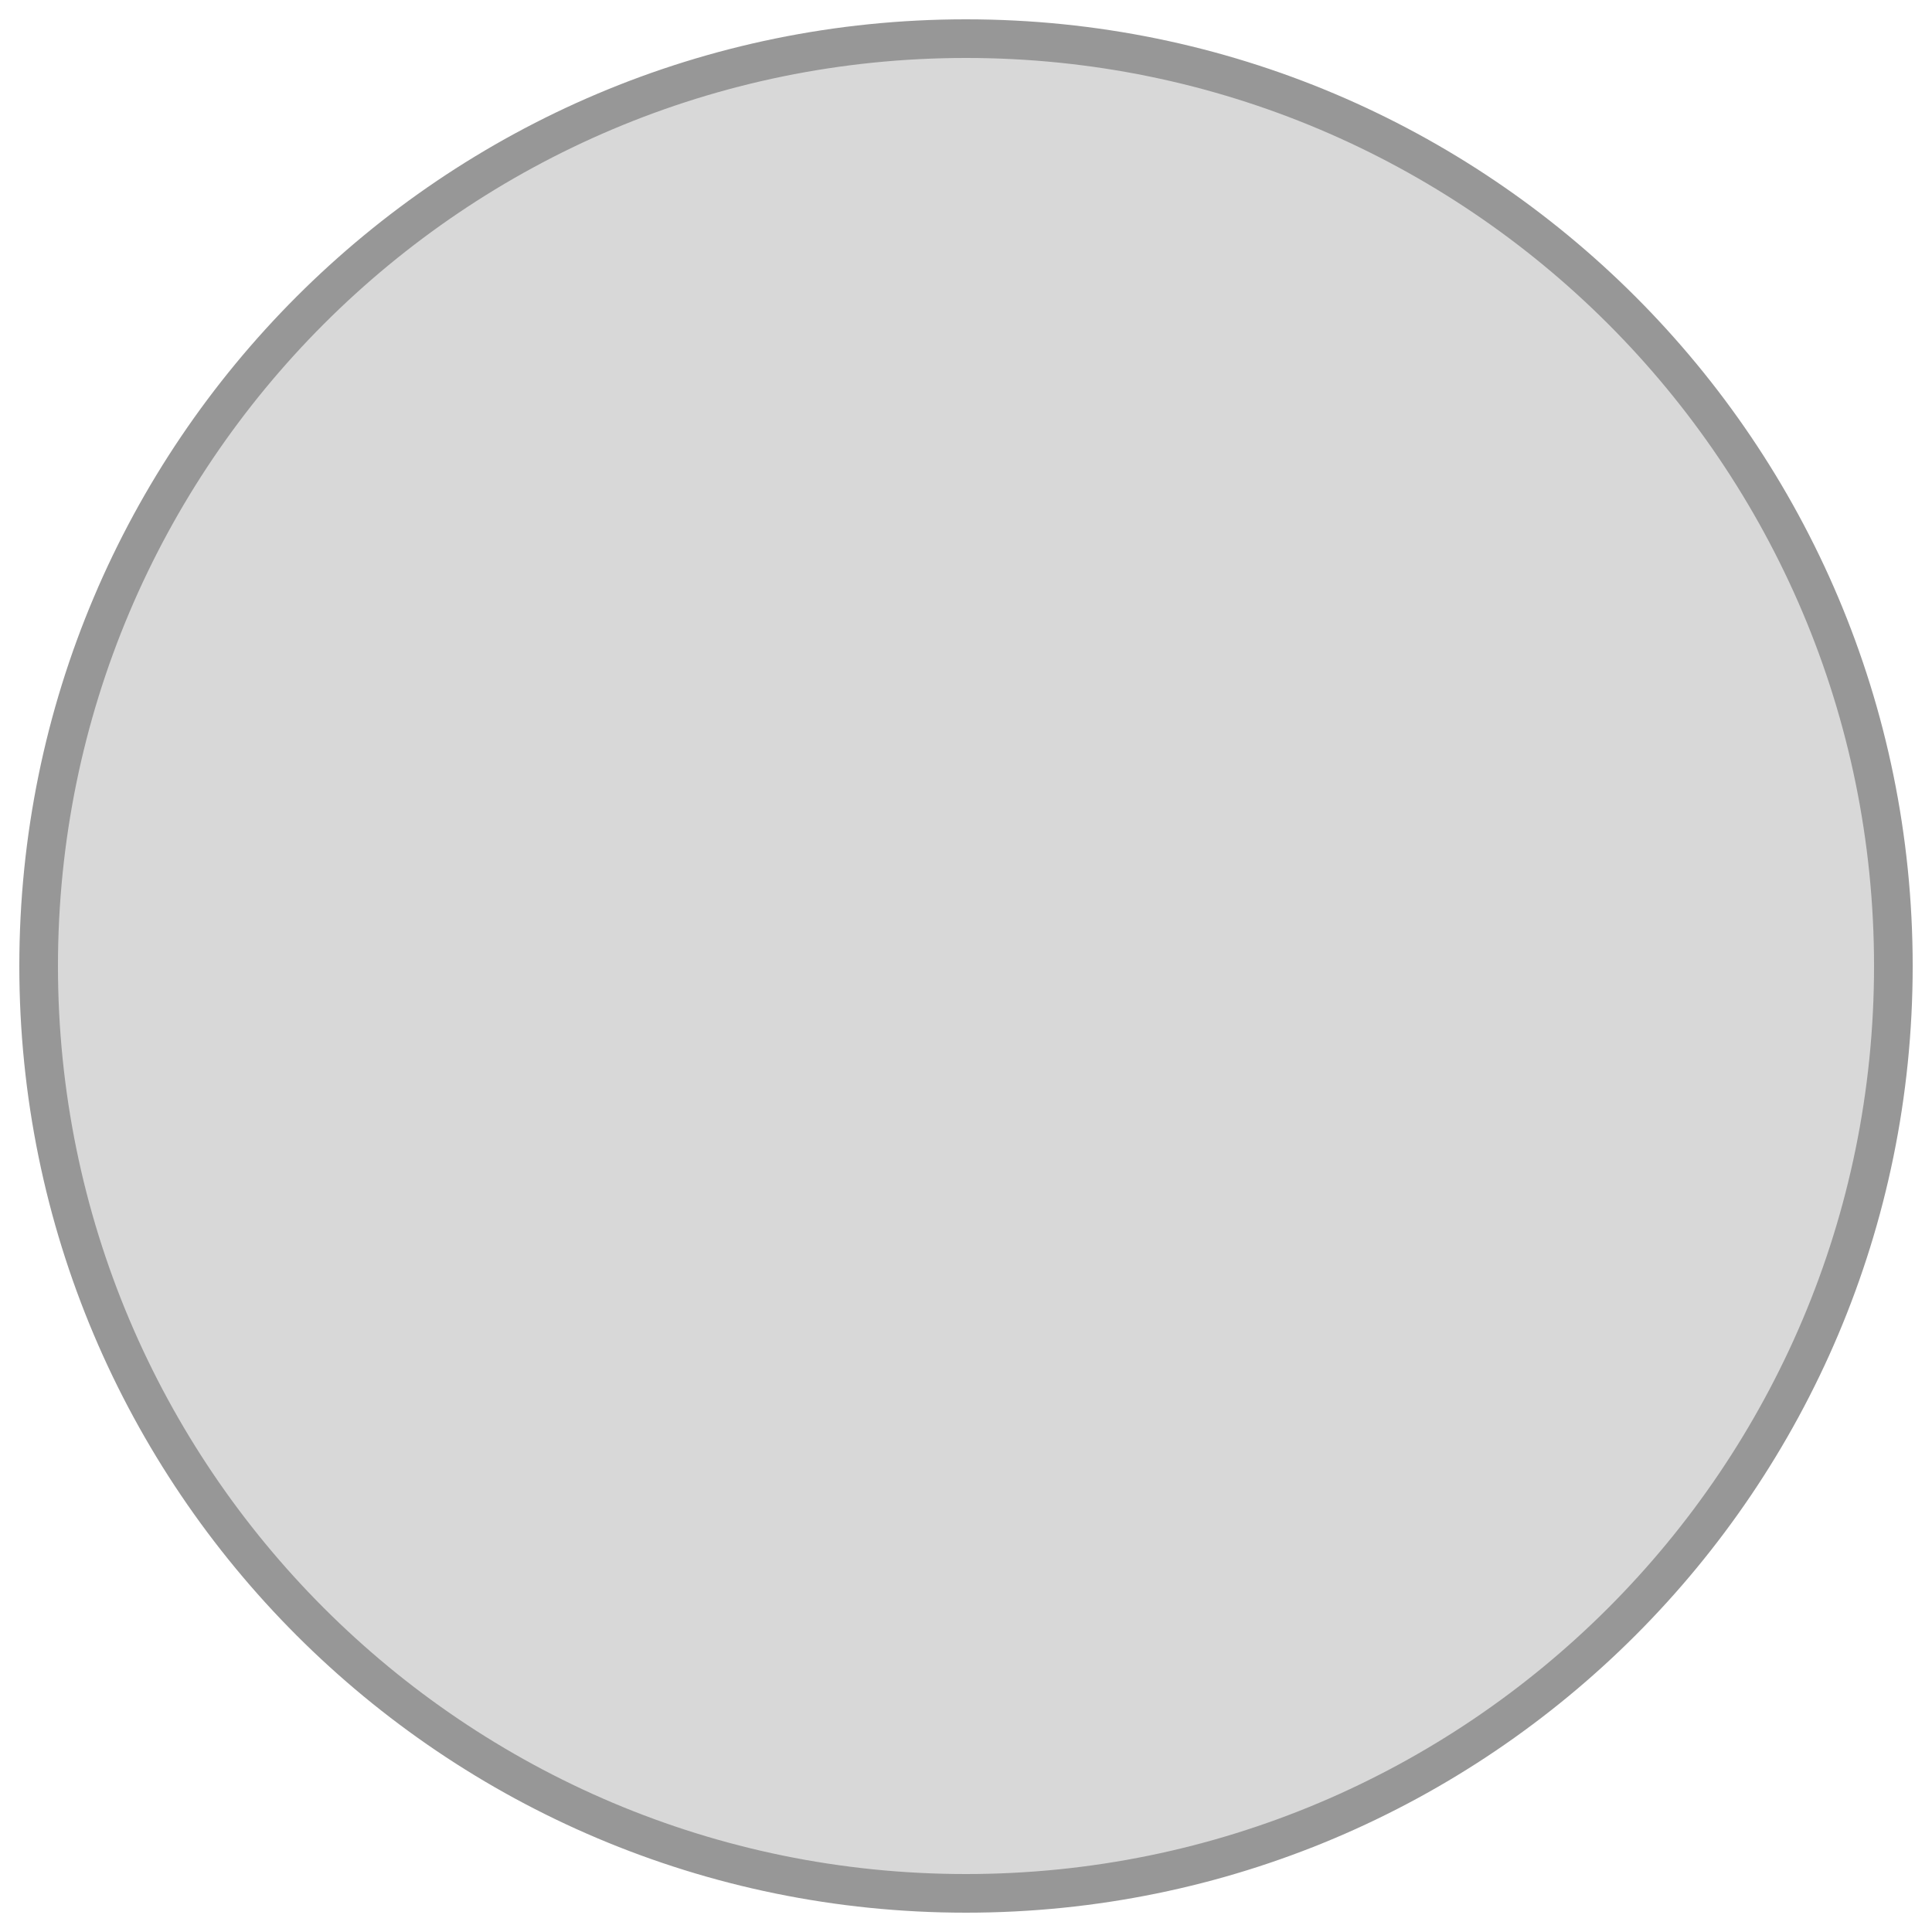
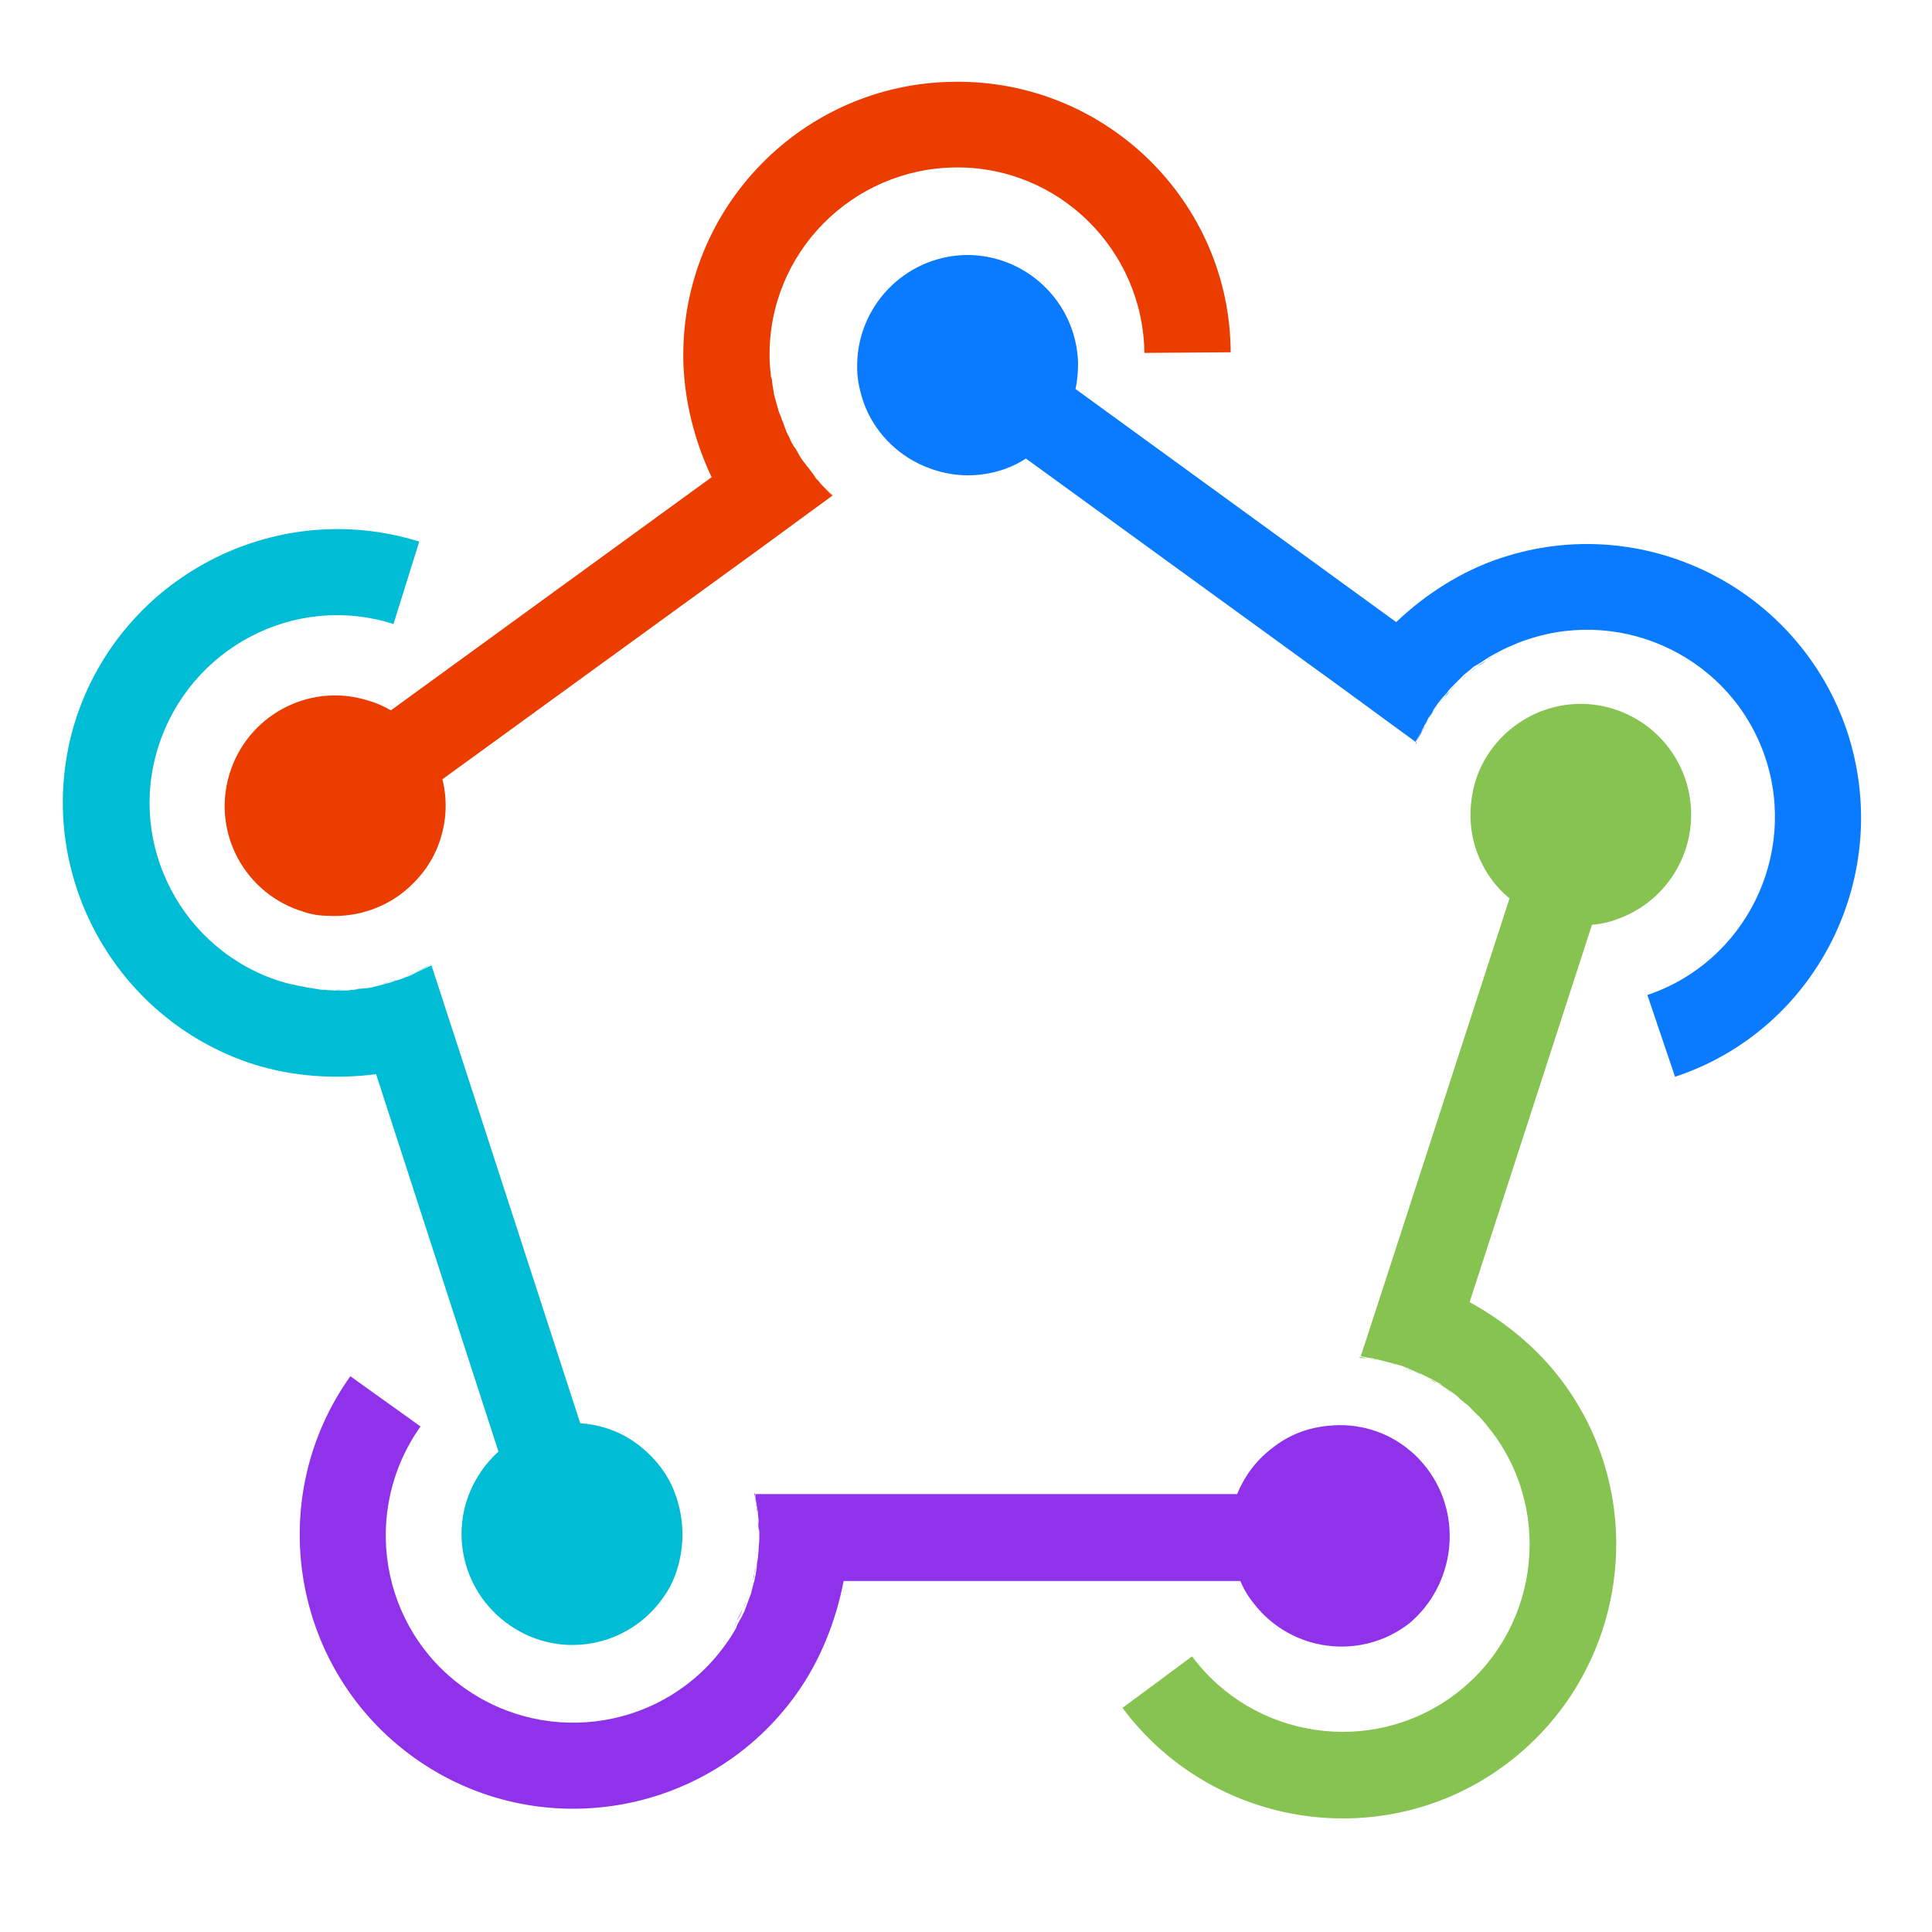
- <svg xmlns="http://www.w3.org/2000/svg" width="50px" height="50px" viewBox="0 0 50 50" version="1.1">
-   <defs />
-   <g id="Page-1" stroke="none" stroke-width="1" fill="none" fill-rule="evenodd">
-     <circle id="Oval-1" stroke="#979797" fill="#D8D8D8" cx="25" cy="25" r="24" />
+ <svg xmlns="http://www.w3.org/2000/svg" version="1.1" id="Layer_1" x="0px" y="0px" viewBox="0 0 300 300" enable-background="new 0 0 300 300" xml:space="preserve">
+   <g>
+     <g>
+       <path fill="#9032E9" d="M114,252.5c-0.5,0.9-1,1.7-1.6,2.5C113,254.2,113.5,253.4,114,252.5z" />
+       <path fill="#9032E9" d="M116.7,246.1c0.1-0.2,0.1-0.5,0.2-0.7h0C116.8,245.6,116.8,245.8,116.7,246.1z" />
+       <path fill="#9032E9" d="M115.3,249.9c-0.3,0.6-0.6,1.2-0.9,1.7C114.8,251.1,115.1,250.5,115.3,249.9z" />
+       <path fill="#9032E9" d="M116.4,247.2c-0.2,0.5-0.4,1.1-0.6,1.6C116,248.3,116.2,247.8,116.4,247.2z" />
+       <path fill="#9032E9" d="M117.3,231.9C117.3,231.9,117.3,231.9,117.3,231.9l13.9,0c0,0,0,0,0,0L117.3,231.9z" />
+       <path fill="#9032E9" d="M116.7,246.1c-0.1,0.4-0.2,0.8-0.3,1.2C116.5,246.8,116.6,246.5,116.7,246.1z" />
+       <path fill="#9032E9" d="M114.5,251.7c-0.2,0.3-0.3,0.6-0.4,0.9C114.2,252.2,114.3,251.9,114.5,251.7z" />
+       <path fill="#9032E9" d="M115.8,248.8c-0.1,0.4-0.3,0.7-0.4,1.1C115.5,249.6,115.6,249.2,115.8,248.8z" />
+       <path fill="#9032E9" d="M116.9,245.3c0.1-0.3,0.1-0.6,0.2-0.9C117.1,244.8,117,245.1,116.9,245.3L116.9,245.3z" />
+       <path fill="#9032E9" d="M117.7,236.1c0,0.5,0,1,0.1,1.5C117.8,237.1,117.8,236.6,117.7,236.1z" />
+       <path fill="#9032E9" d="M117.3,232.6c0,0.1,0,0.1,0,0.2c0.1,0.7,0.2,1.4,0.3,2.1c0-0.3,0-0.6-0.1-0.9c0-0.2,0-0.3-0.1-0.5    c0-0.2-0.1-1.4-0.2-1.6h-0.1C117.2,232.1,117.2,232.4,117.3,232.6z" />
+       <path fill="#9032E9" d="M117.8,238.9c0,0.5-0.1,1-0.1,1.5C117.7,239.9,117.8,239.4,117.8,238.9z" />
+       <path fill="#9032E9" d="M117.6,241.7c-0.1,0.5-0.2,1-0.2,1.6C117.4,242.8,117.5,242.2,117.6,241.7z" />
+       <path fill="#9032E9" d="M221.5,227.9c-0.8-1-1.6-1.9-2.5-2.6c-3.6-3.1-8.3-4.4-12.8-3.9c-3.1,0.3-6.1,1.4-8.7,3.5    c-2.5,1.9-4.3,4.4-5.4,7.1h-60.9h-13.9c0,0.2,0.1,1.4,0.2,1.6c0,0.2,0,0.3,0.1,0.5c0,0.3,0.1,0.6,0.1,0.9c0,0.4,0.1,0.8,0.1,1.3    c0,0.5,0,1,0.1,1.5c0,0.4,0,0.8,0,1.3c0,0.5-0.1,1-0.1,1.5c0,0.4-0.1,0.8-0.1,1.3c-0.1,0.5-0.2,1-0.2,1.6    c-0.1,0.4-0.1,0.8-0.2,1.2c-0.1,0.3-0.1,0.6-0.2,0.9c-0.1,0.2-0.1,0.5-0.2,0.7c-0.1,0.4-0.2,0.8-0.3,1.2c-0.2,0.5-0.4,1.1-0.6,1.6    c-0.1,0.4-0.3,0.7-0.4,1.1c-0.3,0.6-0.6,1.2-0.9,1.7c-0.2,0.3-0.3,0.6-0.4,0.9c-0.5,0.9-1,1.7-1.6,2.5    c-9.3,13.1-27.5,16.1-40.6,6.8c-13.1-9.3-16.1-27.5-6.8-40.6l-10.9-7.8c-13.6,19.1-9.1,45.7,10,59.3c19.1,13.6,45.7,9.1,59.3-10    c3.7-5.2,6.1-11.3,7.3-17.5h61.6c0.5,1.2,1.2,2.4,2.1,3.5c5.8,7.5,16.6,8.9,24.1,3.1C225.9,246.2,227.3,235.4,221.5,227.9z" />
+       <path fill="#9032E9" d="M117.6,234.9c0,0.4,0.1,0.8,0.1,1.3C117.7,235.7,117.6,235.3,117.6,234.9z" />
+       <path fill="#9032E9" d="M117.3,243.3c-0.1,0.4-0.1,0.8-0.2,1.2C117.2,244.1,117.3,243.7,117.3,243.3z" />
+       <path fill="#9032E9" d="M117.7,240.5c0,0.4-0.1,0.8-0.1,1.3C117.6,241.3,117.7,240.9,117.7,240.5z" />
+       <path fill="#9032E9" d="M117.8,237.7c0,0.4,0,0.8,0,1.3C117.8,238.5,117.8,238.1,117.8,237.7z" />
+     </g>
+     <g>
+       <path fill="#86C351" d="M229.8,220.2c0.7,0.7,1.3,1.5,1.9,2.3C231.1,221.6,230.5,220.9,229.8,220.2z" />
+       <path fill="#86C351" d="M224.5,215.6c-0.2-0.1-0.4-0.3-0.6-0.4l0,0C224.1,215.4,224.3,215.5,224.5,215.6z" />
+       <path fill="#86C351" d="M227.7,218.1c0.5,0.4,0.9,0.9,1.4,1.4C228.7,219,228.2,218.5,227.7,218.1z" />
+       <path fill="#86C351" d="M225.5,216.3c0.5,0.3,0.9,0.7,1.3,1.1C226.4,217,226,216.6,225.5,216.3z" />
+       <path fill="#86C351" d="M211.2,210.7C211.2,210.7,211.2,210.7,211.2,210.7l4.3-13.2c0,0,0,0,0,0L211.2,210.7z" />
+       <path fill="#86C351" d="M224.5,215.6c0.3,0.2,0.7,0.4,1,0.7C225.2,216.1,224.8,215.9,224.5,215.6z" />
+       <path fill="#86C351" d="M229.1,219.5c0.2,0.2,0.5,0.4,0.7,0.7C229.6,219.9,229.4,219.7,229.1,219.5z" />
+       <path fill="#86C351" d="M226.9,217.4c0.3,0.2,0.6,0.5,0.9,0.7C227.5,217.8,227.2,217.6,226.9,217.4z" />
+       <path fill="#86C351" d="M223.9,215.2c-0.2-0.2-0.5-0.3-0.7-0.5C223.4,214.9,223.6,215.1,223.9,215.2L223.9,215.2z" />
+       <path fill="#86C351" d="M215.4,211.6c0.5,0.1,1,0.3,1.5,0.4C216.3,211.8,215.9,211.7,215.4,211.6z" />
+       <path fill="#86C351" d="M211.9,210.9c0.1,0,0.1,0,0.2,0c0.7,0.1,1.4,0.2,2,0.4c-0.3-0.1-0.6-0.1-0.9-0.2c-0.2,0-0.3-0.1-0.5-0.1    c-0.2,0-1.3-0.3-1.6-0.3l0,0.1C211.4,210.9,211.6,210.9,211.9,210.9z" />
+       <path fill="#86C351" d="M218,212.4c0.5,0.2,1,0.4,1.4,0.6C219,212.7,218.5,212.6,218,212.4z" />
+       <path fill="#86C351" d="M220.6,213.4c0.5,0.2,0.9,0.5,1.4,0.7C221.6,213.9,221.1,213.7,220.6,213.4z" />
+       <path fill="#86C351" d="M261.6,120.7c-3.2-8.9-13-13.6-21.9-10.4c-1.2,0.4-2.3,1-3.3,1.6c-4,2.5-6.8,6.5-7.7,11    c-0.6,3-0.5,6.2,0.6,9.3c1.1,3,2.8,5.4,5.1,7.3l-18.8,57.9l-4.3,13.2c0.2,0,1.3,0.3,1.6,0.3c0.2,0,0.3,0,0.5,0.1    c0.3,0.1,0.6,0.1,0.9,0.2c0.4,0.1,0.8,0.2,1.2,0.3c0.5,0.1,1,0.3,1.5,0.4c0.4,0.1,0.8,0.2,1.2,0.4c0.5,0.2,1,0.4,1.4,0.6    c0.4,0.2,0.8,0.3,1.2,0.5c0.5,0.2,0.9,0.5,1.4,0.7c0.4,0.2,0.7,0.4,1.1,0.6c0.3,0.1,0.5,0.3,0.7,0.5c0.2,0.1,0.4,0.3,0.6,0.4    c0.3,0.2,0.7,0.4,1,0.7c0.5,0.3,0.9,0.7,1.3,1.1c0.3,0.2,0.6,0.5,0.9,0.7c0.5,0.4,0.9,0.9,1.4,1.4c0.2,0.2,0.5,0.4,0.7,0.7    c0.7,0.7,1.3,1.5,1.9,2.3c9.6,12.9,6.8,31.2-6,40.7c-12.9,9.6-31.2,6.8-40.7-6l-10.8,8c14,18.8,40.7,22.8,59.5,8.8    s22.8-40.7,8.8-59.5c-3.8-5.1-8.9-9.3-14.4-12.3l19-58.6c1.3-0.1,2.7-0.4,4-0.9C260.1,139.5,264.8,129.7,261.6,120.7z" />
+       <path fill="#86C351" d="M214.1,211.3c0.4,0.1,0.8,0.2,1.2,0.3C215,211.5,214.5,211.4,214.1,211.3z" />
+       <path fill="#86C351" d="M222,214.2c0.4,0.2,0.7,0.4,1.1,0.6C222.8,214.5,222.4,214.3,222,214.2z" />
+       <path fill="#86C351" d="M219.5,212.9c0.4,0.2,0.8,0.3,1.2,0.5C220.3,213.3,219.9,213.1,219.5,212.9z" />
+       <path fill="#86C351" d="M216.8,212c0.4,0.1,0.8,0.2,1.2,0.4C217.6,212.2,217.2,212.1,216.8,212z" />
+     </g>
+     <g>
+       <path fill="#0A7BFF" d="M234.4,100.6c0.9-0.4,1.8-0.8,2.8-1.1C236.2,99.8,235.3,100.2,234.4,100.6z" />
+       <path fill="#0A7BFF" d="M228.5,104.2c-0.2,0.2-0.4,0.3-0.6,0.5l0,0C228.1,104.5,228.3,104.4,228.5,104.2z" />
+       <path fill="#0A7BFF" d="M231.8,101.9c0.6-0.3,1.1-0.6,1.7-0.9C233,101.3,232.4,101.6,231.8,101.9z" />
+       <path fill="#0A7BFF" d="M229.4,103.5c0.5-0.3,1-0.6,1.4-0.9C230.4,102.8,229.9,103.1,229.4,103.5z" />
+       <path fill="#0A7BFF" d="M219.7,115.3C219.7,115.3,219.7,115.3,219.7,115.3l-11.2-8.2c0,0,0,0,0,0L219.7,115.3z" />
+       <path fill="#0A7BFF" d="M228.5,104.2c0.3-0.3,0.6-0.5,1-0.7C229.1,103.7,228.8,104,228.5,104.2z" />
+       <path fill="#0A7BFF" d="M233.5,101c0.3-0.1,0.6-0.3,0.9-0.4C234.1,100.7,233.8,100.9,233.5,101z" />
+       <path fill="#0A7BFF" d="M230.8,102.5c0.3-0.2,0.6-0.4,1-0.6C231.5,102.1,231.2,102.3,230.8,102.5z" />
+       <path fill="#0A7BFF" d="M227.9,104.7c-0.2,0.2-0.5,0.4-0.7,0.6C227.4,105,227.7,104.9,227.9,104.7L227.9,104.7z" />
+       <path fill="#0A7BFF" d="M221.8,111.6c0.3-0.4,0.6-0.8,0.8-1.3C222.3,110.8,222.1,111.2,221.8,111.6z" />
+       <path fill="#0A7BFF" d="M220.1,114.8c0-0.1,0.1-0.1,0.1-0.2c0.3-0.6,0.6-1.2,1-1.8c-0.1,0.3-0.3,0.5-0.4,0.8    c-0.1,0.1-0.1,0.3-0.2,0.4c-0.1,0.2-0.7,1.2-0.8,1.4l0.1,0.1C219.9,115.2,220,115,220.1,114.8z" />
+       <path fill="#0A7BFF" d="M223.4,109.3c0.3-0.4,0.6-0.8,1-1.2C224,108.6,223.7,108.9,223.4,109.3z" />
+       <path fill="#0A7BFF" d="M225.2,107.2c0.4-0.4,0.7-0.7,1.1-1.1C225.9,106.5,225.5,106.8,225.2,107.2z" />
+       <path fill="#0A7BFF" d="M286.8,113.5c-7.5-22.2-31.6-34.3-53.9-26.8c-6,2-11.6,5.6-16.1,9.9l-49.8-36.2c0.3-1.3,0.4-2.7,0.4-4.1    c-0.3-9.5-8.2-16.9-17.6-16.7c-9.5,0.3-16.9,8.2-16.7,17.6c0,1.2,0.2,2.5,0.5,3.6c1.1,4.6,4.1,8.4,8.1,10.7    c2.7,1.5,5.8,2.4,9.1,2.3c3.1-0.1,6.1-1,8.5-2.6l49.3,35.8l11.2,8.2c0.1-0.2,0.7-1.2,0.8-1.4c0.1-0.1,0.1-0.3,0.2-0.4    c0.1-0.3,0.3-0.5,0.4-0.8c0.2-0.4,0.4-0.7,0.6-1.1c0.3-0.4,0.6-0.8,0.8-1.3c0.2-0.3,0.5-0.7,0.7-1c0.3-0.4,0.6-0.8,1-1.2    c0.3-0.3,0.5-0.6,0.8-1c0.4-0.4,0.7-0.7,1.1-1.1c0.3-0.3,0.6-0.6,0.9-0.9c0.2-0.2,0.4-0.4,0.7-0.6c0.2-0.2,0.4-0.3,0.6-0.5    c0.3-0.3,0.6-0.5,1-0.7c0.5-0.3,1-0.6,1.4-0.9c0.3-0.2,0.6-0.4,1-0.6c0.6-0.3,1.1-0.6,1.7-0.9c0.3-0.1,0.6-0.3,0.9-0.4    c0.9-0.4,1.8-0.8,2.8-1.1c15.2-5.1,31.8,3.1,36.9,18.3c5.1,15.2-3.1,31.8-18.3,36.9l4.3,12.7C282.2,159.9,294.2,135.8,286.8,113.5    z" />
+       <path fill="#0A7BFF" d="M221.1,112.7c0.2-0.4,0.4-0.7,0.6-1.1C221.6,112,221.4,112.4,221.1,112.7z" />
+       <path fill="#0A7BFF" d="M226.3,106.1c0.3-0.3,0.6-0.6,0.9-0.9C226.9,105.5,226.6,105.8,226.3,106.1z" />
+       <path fill="#0A7BFF" d="M224.4,108.2c0.3-0.3,0.5-0.6,0.8-1C224.9,107.5,224.6,107.8,224.4,108.2z" />
+       <path fill="#0A7BFF" d="M222.6,110.4c0.2-0.3,0.5-0.7,0.7-1C223.1,109.7,222.9,110,222.6,110.4z" />
+     </g>
+     <g>
+       <path fill="#EB3D00" d="M119.7,58.5c-0.1-1-0.2-2-0.2-3C119.5,56.5,119.6,57.5,119.7,58.5z" />
+       <path fill="#EB3D00" d="M121.4,65.2c0.1,0.2,0.2,0.5,0.3,0.7l0,0C121.5,65.7,121.4,65.5,121.4,65.2z" />
+       <path fill="#EB3D00" d="M120.2,61.3c-0.1-0.6-0.2-1.3-0.3-1.9C120,60.1,120.1,60.7,120.2,61.3z" />
+       <path fill="#EB3D00" d="M120.9,64.1c-0.2-0.5-0.3-1.1-0.5-1.7C120.6,63,120.8,63.6,120.9,64.1z" />
+       <path fill="#EB3D00" d="M129.2,77C129.2,77,129.2,77,129.2,77L118,85.2c0,0,0,0,0,0L129.2,77z" />
+       <path fill="#EB3D00" d="M121.4,65.2c-0.1-0.4-0.3-0.8-0.4-1.1C121.1,64.5,121.2,64.9,121.4,65.2z" />
+       <path fill="#EB3D00" d="M119.9,59.4c0-0.3-0.1-0.6-0.2-1C119.8,58.8,119.8,59.1,119.9,59.4z" />
+       <path fill="#EB3D00" d="M120.5,62.4c-0.1-0.4-0.2-0.7-0.3-1.1C120.3,61.7,120.4,62.1,120.5,62.4z" />
+       <path fill="#EB3D00" d="M121.6,66c0.1,0.3,0.2,0.5,0.3,0.8C121.8,66.5,121.7,66.2,121.6,66L121.6,66z" />
+       <path fill="#EB3D00" d="M126.4,73.9c-0.3-0.4-0.6-0.8-0.9-1.2C125.7,73.1,126,73.5,126.4,73.9z" />
+       <path fill="#EB3D00" d="M128.8,76.5c-0.1-0.1-0.1-0.1-0.2-0.2c-0.5-0.5-1-1-1.4-1.5c0.2,0.2,0.4,0.5,0.6,0.7    c0.1,0.1,0.2,0.2,0.3,0.3c0.2,0.2,0.9,1,1.1,1.2l0.1-0.1C129.2,76.8,129,76.7,128.8,76.5z" />
+       <path fill="#EB3D00" d="M124.7,71.7c-0.3-0.4-0.6-0.9-0.8-1.3C124.1,70.8,124.4,71.2,124.7,71.7z" />
+       <path fill="#EB3D00" d="M123.2,69.3c-0.3-0.5-0.5-0.9-0.7-1.4C122.7,68.4,122.9,68.8,123.2,69.3z" />
+       <path fill="#EB3D00" d="M148.2,12.7c-23.5,0.2-42.4,19.5-42.1,43c0.1,6.3,1.7,12.7,4.4,18.4l-49.8,36.2c-1.2-0.7-2.4-1.2-3.8-1.6    c-9.1-2.7-18.6,2.5-21.3,11.6c-2.7,9.1,2.5,18.6,11.6,21.3c1.2,0.4,2.4,0.6,3.6,0.6c4.7,0.3,9.3-1.3,12.7-4.4    c2.3-2.1,4.1-4.7,5-7.9c0.9-3,0.9-6.1,0.2-8.9L118,85.2l11.2-8.2c-0.2-0.2-0.9-1-1.1-1.2c-0.1-0.1-0.2-0.2-0.3-0.3    c-0.2-0.2-0.4-0.4-0.6-0.7c-0.3-0.3-0.6-0.6-0.8-1c-0.3-0.4-0.6-0.8-0.9-1.2c-0.3-0.3-0.5-0.7-0.8-1c-0.3-0.4-0.6-0.9-0.8-1.3    c-0.2-0.4-0.4-0.7-0.7-1.1c-0.3-0.5-0.5-0.9-0.7-1.4c-0.2-0.4-0.4-0.7-0.5-1.1c-0.1-0.3-0.2-0.5-0.3-0.8c-0.1-0.2-0.2-0.5-0.3-0.7    c-0.1-0.4-0.3-0.8-0.4-1.1c-0.2-0.5-0.3-1.1-0.5-1.7c-0.1-0.4-0.2-0.7-0.3-1.1c-0.1-0.6-0.2-1.3-0.3-1.9c0-0.3-0.1-0.6-0.2-1    c-0.1-1-0.2-2-0.2-3c-0.2-16.1,12.8-29.2,28.8-29.4c16.1-0.2,29.2,12.8,29.4,28.8l13.4-0.1C191,31.3,171.7,12.4,148.2,12.7z" />
+       <path fill="#EB3D00" d="M127.2,74.8c-0.3-0.3-0.6-0.6-0.8-1C126.6,74.2,126.9,74.5,127.2,74.8z" />
+       <path fill="#EB3D00" d="M122.5,67.9c-0.2-0.4-0.4-0.7-0.5-1.1C122.1,67.1,122.3,67.5,122.5,67.9z" />
+       <path fill="#EB3D00" d="M123.8,70.4c-0.2-0.4-0.4-0.7-0.7-1.1C123.4,69.7,123.6,70,123.8,70.4z" />
+       <path fill="#EB3D00" d="M125.4,72.7c-0.3-0.3-0.5-0.7-0.8-1C124.9,72,125.2,72.4,125.4,72.7z" />
+     </g>
+     <g>
+       <path fill="#00BCD4" d="M46.3,153.2c-1-0.2-1.9-0.4-2.9-0.7C44.4,152.7,45.4,153,46.3,153.2z" />
+       <path fill="#00BCD4" d="M53.3,153.7c0.2,0,0.5,0,0.7,0l0,0C53.8,153.7,53.6,153.7,53.3,153.7z" />
+       <path fill="#00BCD4" d="M49.2,153.6c-0.6-0.1-1.3-0.2-1.9-0.3C47.9,153.4,48.6,153.5,49.2,153.6z" />
+       <path fill="#00BCD4" d="M52.1,153.8c-0.6,0-1.1,0-1.7-0.1C50.9,153.7,51.5,153.8,52.1,153.8z" />
+       <path fill="#00BCD4" d="M66.9,149.9C66.9,149.9,66.9,149.9,66.9,149.9l4.3,13.2c0,0,0,0,0,0L66.9,149.9z" />
+       <path fill="#00BCD4" d="M53.3,153.7c-0.4,0-0.8,0-1.2,0C52.5,153.8,52.9,153.7,53.3,153.7z" />
+       <path fill="#00BCD4" d="M47.3,153.3c-0.3-0.1-0.6-0.1-1-0.2C46.7,153.2,47,153.3,47.3,153.3z" />
+       <path fill="#00BCD4" d="M50.4,153.7c-0.4,0-0.8,0-1.1-0.1C49.6,153.7,50,153.7,50.4,153.7z" />
+       <path fill="#00BCD4" d="M54.1,153.7c0.3,0,0.6,0,0.9-0.1C54.6,153.7,54.3,153.7,54.1,153.7L54.1,153.7z" />
+       <path fill="#00BCD4" d="M63.1,151.6c-0.5,0.2-0.9,0.4-1.4,0.5C62.1,152,62.6,151.8,63.1,151.6z" />
+       <path fill="#00BCD4" d="M66.3,150.1c-0.1,0-0.1,0.1-0.2,0.1c-0.6,0.3-1.2,0.6-1.9,0.9c0.3-0.1,0.5-0.2,0.8-0.4    c0.1-0.1,0.3-0.1,0.4-0.2c0.2-0.1,1.2-0.6,1.5-0.7l0-0.1C66.7,149.9,66.5,150,66.3,150.1z" />
+       <path fill="#00BCD4" d="M60.4,152.5c-0.5,0.1-1,0.3-1.5,0.4C59.4,152.8,59.9,152.7,60.4,152.5z" />
+       <path fill="#00BCD4" d="M57.7,153.2c-0.5,0.1-1,0.2-1.6,0.2C56.7,153.4,57.2,153.3,57.7,153.2z" />
+       <path fill="#00BCD4" d="M104.5,231.1c-1.2-2.8-3.3-5.3-6-7.2c-2.6-1.8-5.5-2.7-8.4-2.9l-18.8-57.9l-4.3-13.2    c-0.2,0.1-1.3,0.6-1.5,0.7c-0.1,0.1-0.3,0.1-0.4,0.2c-0.3,0.1-0.5,0.2-0.8,0.4c-0.4,0.2-0.8,0.4-1.2,0.5c-0.5,0.2-0.9,0.4-1.4,0.5    c-0.4,0.1-0.8,0.3-1.2,0.4c-0.5,0.1-1,0.3-1.5,0.4c-0.4,0.1-0.8,0.2-1.2,0.3c-0.5,0.1-1,0.2-1.6,0.2c-0.4,0.1-0.8,0.1-1.2,0.2    c-0.3,0-0.6,0-0.9,0.1c-0.2,0-0.5,0-0.7,0c-0.4,0-0.8,0-1.2,0c-0.6,0-1.1,0-1.7-0.1c-0.4,0-0.8,0-1.1-0.1    c-0.6-0.1-1.3-0.2-1.9-0.3c-0.3-0.1-0.6-0.1-1-0.2c-1-0.2-1.9-0.4-2.9-0.7c-15.3-4.8-23.9-21.2-19-36.5s21.2-23.9,36.5-19l4-12.8    c-22.4-7-46.3,5.5-53.4,27.8c-7,22.4,5.5,46.3,27.8,53.4c6.1,1.9,12.6,2.3,18.9,1.5l19,58.6c-1,0.9-1.9,1.9-2.7,3.1    c-5.4,7.8-3.4,18.5,4.5,23.9c7.8,5.4,18.5,3.4,23.9-4.5c0.7-1,1.3-2.1,1.7-3.2C106.5,240.2,106.3,235.3,104.5,231.1z" />
+       <path fill="#00BCD4" d="M64.2,151.1c-0.4,0.2-0.8,0.4-1.2,0.5C63.5,151.5,63.9,151.3,64.2,151.1z" />
+       <path fill="#00BCD4" d="M56.2,153.5c-0.4,0.1-0.8,0.1-1.2,0.2C55.3,153.6,55.7,153.5,56.2,153.5z" />
+       <path fill="#00BCD4" d="M58.9,152.9c-0.4,0.1-0.8,0.2-1.2,0.3C58.1,153.1,58.5,153,58.9,152.9z" />
+       <path fill="#00BCD4" d="M61.6,152.1c-0.4,0.1-0.8,0.3-1.2,0.4C60.8,152.4,61.2,152.3,61.6,152.1z" />
+     </g>
  </g>
</svg>
